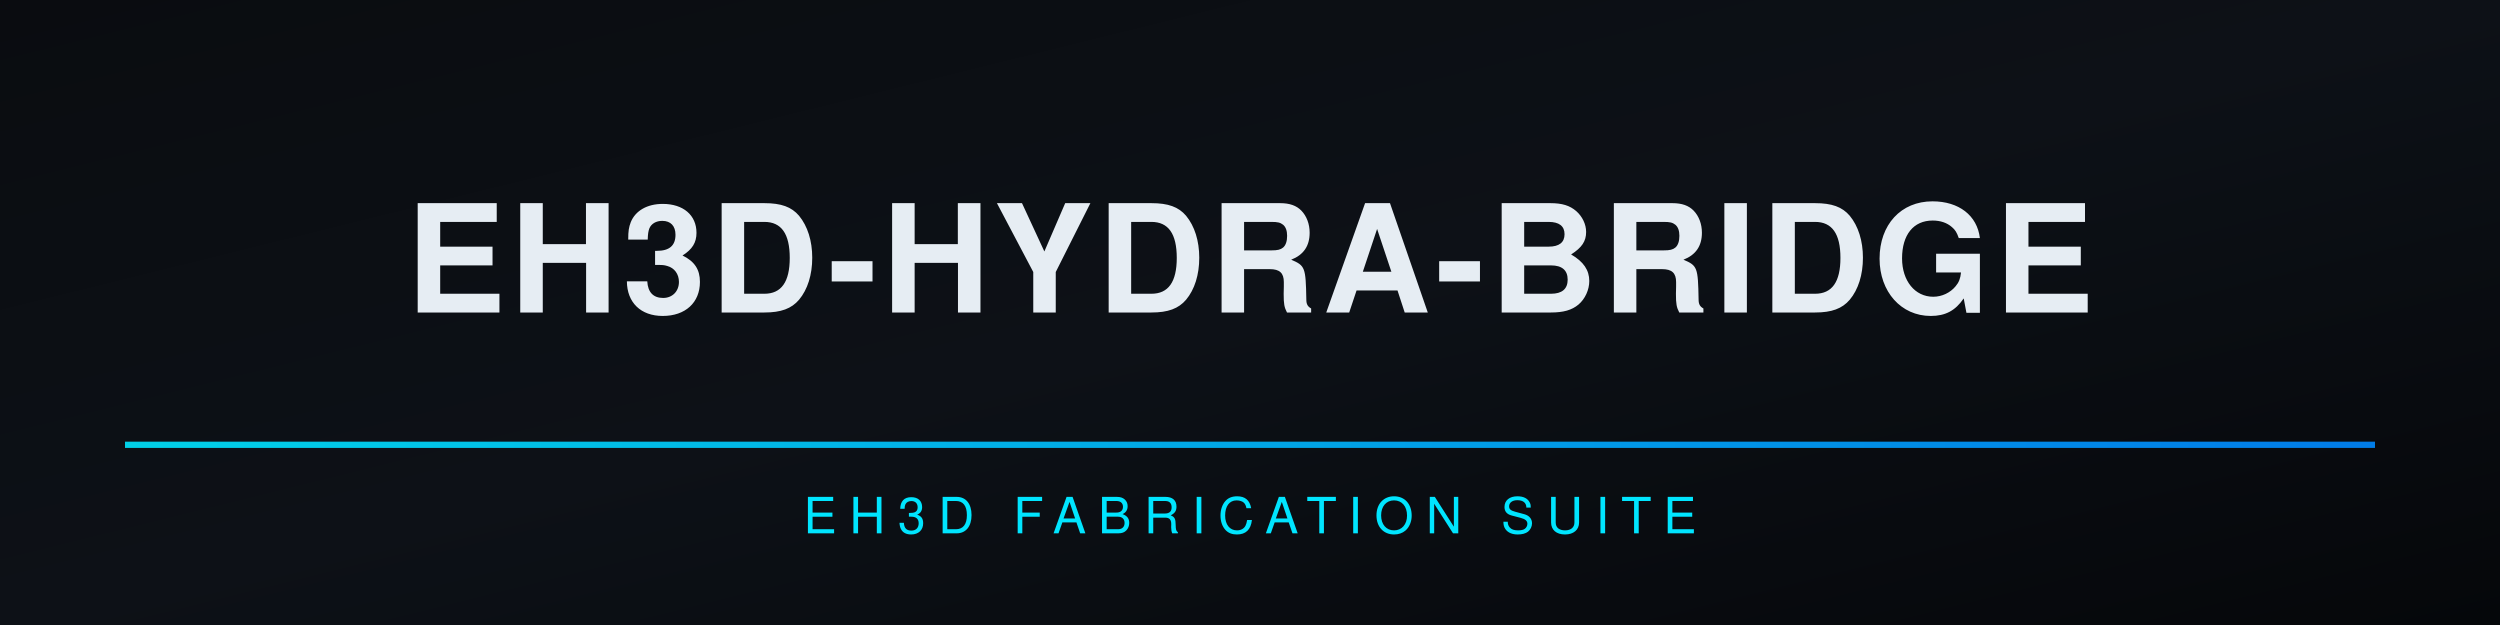
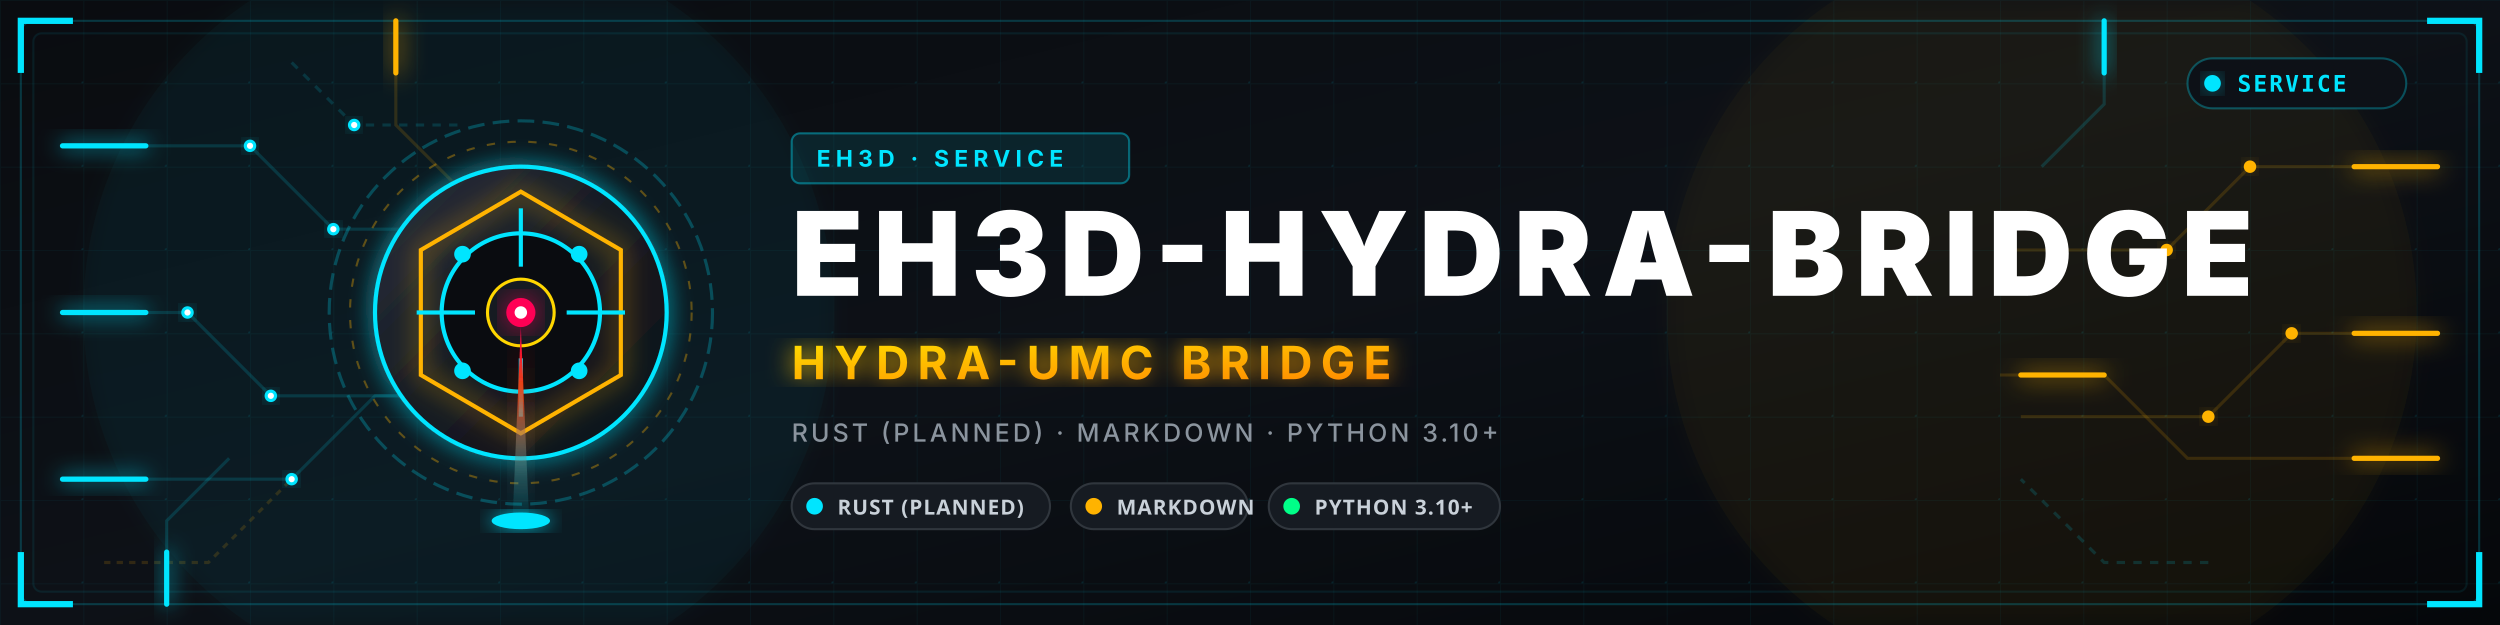
- <svg xmlns="http://www.w3.org/2000/svg" viewBox="0 0 1200 300" width="100%" height="100%" role="img" aria-label="EH3D-HYDRA-BRIDGE">
+ <svg xmlns="http://www.w3.org/2000/svg" viewBox="0 0 1200 300" width="100%" height="100%">
  <defs>
-     <linearGradient id="bg" x1="0%" y1="0%" x2="100%" y2="100%">
+     <linearGradient id="bgGlow" x1="0%" y1="0%" x2="100%" y2="100%">
      <stop offset="0%" stop-color="#0A0C10" />
      <stop offset="50%" stop-color="#0D1117" />
      <stop offset="100%" stop-color="#05070A" />
    </linearGradient>
-     <linearGradient id="line" x1="0%" y1="0%" x2="100%" y2="0%">
-       <stop offset="0%" stop-color="#00E5FF" stop-opacity="0.9" />
+     <linearGradient id="cyanGlow" x1="0%" y1="0%" x2="100%" y2="0%">
+       <stop offset="0%" stop-color="#00E5FF" stop-opacity="0.8" />
      <stop offset="100%" stop-color="#0088FF" stop-opacity="0.9" />
    </linearGradient>
+     <linearGradient id="goldGlow" x1="0%" y1="0%" x2="100%" y2="100%">
+       <stop offset="0%" stop-color="#FFD700" />
+       <stop offset="100%" stop-color="#FF8C00" />
+     </linearGradient>
+     <linearGradient id="laserBeam" x1="0%" y1="0%" x2="0%" y2="100%">
+       <stop offset="0%" stop-color="#FF0055" stop-opacity="1" />
+       <stop offset="30%" stop-color="#FF3300" stop-opacity="0.9" />
+       <stop offset="100%" stop-color="#00E5FF" stop-opacity="0" />
+     </linearGradient>
+     <linearGradient id="metalGradient" x1="0%" y1="0%" x2="100%" y2="100%">
+       <stop offset="0%" stop-color="#2A303C" />
+       <stop offset="50%" stop-color="#161B22" />
+       <stop offset="100%" stop-color="#0D1117" />
+     </linearGradient>
+     <filter id="glowCyan" x="-20%" y="-20%" width="140%" height="140%">
+       <feGaussianBlur stdDeviation="5" result="blur" />
+       <feMerge>
+         <feMergeNode in="blur" />
+         <feMergeNode in="SourceGraphic" />
+       </feMerge>
+     </filter>
+     <filter id="glowGold" x="-20%" y="-20%" width="140%" height="140%">
+       <feGaussianBlur stdDeviation="6" result="blur" />
+       <feMerge>
+         <feMergeNode in="blur" />
+         <feMergeNode in="SourceGraphic" />
+       </feMerge>
+     </filter>
+     <filter id="glowLaser" x="-30%" y="-30%" width="160%" height="160%">
+       <feGaussianBlur stdDeviation="8" result="blur" />
+       <feMerge>
+         <feMergeNode in="blur" />
+         <feMergeNode in="SourceGraphic" />
+       </feMerge>
+     </filter>
+     <pattern id="cyberGrid" width="40" height="40" patternUnits="userSpaceOnUse">
+       <path d="M 40 0 L 0 0 0 40" fill="none" stroke="#00E5FF" stroke-opacity="0.04" stroke-width="1" />
+       <circle cx="40" cy="40" r="1" fill="#00E5FF" fill-opacity="0.1" />
+     </pattern>
+     <g id="pcbNode">
+       <circle cx="0" cy="0" r="3" fill="#00E5FF" filter="url(#glowCyan)" />
+       <circle cx="0" cy="0" r="1.5" fill="#FFFFFF" />
+     </g>
  </defs>
-   <rect width="1200" height="300" fill="url(#bg)" />
-   <rect x="60" y="212" width="1080" height="3" fill="url(#line)" />
-   <text x="600" y="150" text-anchor="middle" font-family="Segoe UI, Helvetica, Arial, sans-serif" font-size="72" font-weight="700" letter-spacing="2" fill="#E6EDF3">EH3D-HYDRA-BRIDGE</text>
-   <text x="600" y="256" text-anchor="middle" font-family="Segoe UI, Helvetica, Arial, sans-serif" font-size="24" letter-spacing="6" fill="#00E5FF">EH3D FABRICATION SUITE</text>
+   <rect width="1200" height="300" fill="url(#bgGlow)" />
+   <rect width="1200" height="300" fill="url(#cyberGrid)" />
+   <circle cx="220" cy="150" r="180" fill="#00E5FF" fill-opacity="0.03" filter="url(#glowCyan)">
+     <animate attributeName="fill-opacity" values="0.02;0.05;0.02" dur="6s" repeatCount="indefinite" />
+   </circle>
+   <circle cx="980" cy="150" r="180" fill="#FFB300" fill-opacity="0.03" filter="url(#glowGold)">
+     <animate attributeName="fill-opacity" values="0.02;0.05;0.02" dur="6s" repeatCount="indefinite" />
+   </circle>
+   <rect x="10" y="10" width="1180" height="280" fill="none" stroke="#00E5FF" stroke-opacity="0.2" stroke-width="1" rx="6" />
+   <rect x="16" y="16" width="1168" height="268" fill="none" stroke="#00E5FF" stroke-opacity="0.08" stroke-width="1" rx="4" />
+   <path d="M 10 35 L 10 10 L 35 10" fill="none" stroke="#00E5FF" stroke-width="3">
+     <animate attributeName="stroke-opacity" values="0.6;1;0.6" dur="3s" repeatCount="indefinite" />
+   </path>
+   <path d="M 1190 35 L 1190 10 L 1165 10" fill="none" stroke="#00E5FF" stroke-width="3">
+     <animate attributeName="stroke-opacity" values="0.6;1;0.6" dur="3s" repeatCount="indefinite" />
+   </path>
+   <path d="M 10 265 L 10 290 L 35 290" fill="none" stroke="#00E5FF" stroke-width="3">
+     <animate attributeName="stroke-opacity" values="0.6;1;0.6" dur="3s" repeatCount="indefinite" />
+   </path>
+   <path d="M 1190 265 L 1190 290 L 1165 290" fill="none" stroke="#00E5FF" stroke-width="3">
+     <animate attributeName="stroke-opacity" values="0.6;1;0.6" dur="3s" repeatCount="indefinite" />
+   </path>
+   <g stroke="#00E5FF" stroke-opacity="0.15" stroke-width="1.5" fill="none">
+     <path d="M 30 70 L 120 70 L 160 110 L 240 110" />
+     <path d="M 30 150 L 90 150 L 130 190 L 220 190" />
+     <path d="M 30 230 L 140 230 L 180 190 L 210 190" />
+     <path d="M 80 290 L 80 250 L 110 220" />
+     <path d="M 190 10 L 190 60 L 220 90" stroke="#FFB300" stroke-opacity="0.15" />
+     <path d="M 140 30 L 170 60 L 220 60" stroke-dasharray="4,4" />
+     <path d="M 50 270 L 100 270 L 140 230" stroke="#FFB300" stroke-opacity="0.15" stroke-dasharray="3,3" />
+   </g>
+   <g fill="none" stroke-linecap="round" stroke-linejoin="round">
+     <path d="M 30 70 L 120 70 L 160 110 L 240 110" stroke="#00E5FF" stroke-width="2.5" stroke-dasharray="40, 240" filter="url(#glowCyan)">
+       <animate attributeName="stroke-dashoffset" values="280;0" dur="3s" repeatCount="indefinite" />
+     </path>
+     <path d="M 30 150 L 90 150 L 130 190 L 220 190" stroke="#00E5FF" stroke-width="2.5" stroke-dasharray="40, 220" filter="url(#glowCyan)">
+       <animate attributeName="stroke-dashoffset" values="260;0" dur="3.5s" repeatCount="indefinite" />
+     </path>
+     <path d="M 30 230 L 140 230 L 180 190 L 210 190" stroke="#00E5FF" stroke-width="2.5" stroke-dasharray="40, 230" filter="url(#glowCyan)">
+       <animate attributeName="stroke-dashoffset" values="270;0" dur="3.2s" repeatCount="indefinite" />
+     </path>
+     <path d="M 80 290 L 80 250 L 110 220" stroke="#00E5FF" stroke-width="2.5" stroke-dasharray="25, 100" filter="url(#glowCyan)">
+       <animate attributeName="stroke-dashoffset" values="125;0" dur="2.5s" repeatCount="indefinite" />
+     </path>
+     <path d="M 190 10 L 190 60 L 220 90" stroke="#FFB300" stroke-width="2.5" stroke-dasharray="25, 90" filter="url(#glowGold)">
+       <animate attributeName="stroke-dashoffset" values="115;0" dur="2.8s" repeatCount="indefinite" />
+     </path>
+   </g>
+   <use href="#pcbNode" x="120" y="70" />
+   <use href="#pcbNode" x="160" y="110" />
+   <use href="#pcbNode" x="90" y="150" />
+   <use href="#pcbNode" x="130" y="190" />
+   <use href="#pcbNode" x="140" y="230" />
+   <use href="#pcbNode" x="170" y="60" />
+   <g stroke="#FFB300" stroke-opacity="0.15" stroke-width="1.5" fill="none">
+     <path d="M 1170 80 L 1080 80 L 1040 120 L 960 120" />
+     <path d="M 1170 160 L 1100 160 L 1060 200 L 970 200" />
+     <path d="M 1170 220 L 1050 220 L 1010 180 M 1010 180 L 960 180" />
+     <path d="M 1010 10 L 1010 50 L 980 80" stroke="#00E5FF" stroke-opacity="0.15" />
+     <path d="M 1060 270 L 1010 270 L 970 230" stroke="#00E5FF" stroke-opacity="0.15" stroke-dasharray="4,4" />
+   </g>
+   <g fill="none" stroke-linecap="round" stroke-linejoin="round">
+     <path d="M 1170 80 L 1080 80 L 1040 120 L 960 120" stroke="#FFB300" stroke-width="2.5" stroke-dasharray="40, 230" filter="url(#glowGold)">
+       <animate attributeName="stroke-dashoffset" values="0;270" dur="3.5s" repeatCount="indefinite" />
+     </path>
+     <path d="M 1170 160 L 1100 160 L 1060 200 L 970 200" stroke="#FFB300" stroke-width="2.5" stroke-dasharray="40, 240" filter="url(#glowGold)">
+       <animate attributeName="stroke-dashoffset" values="0;280" dur="3.8s" repeatCount="indefinite" />
+     </path>
+     <path d="M 1170 220 L 1050 220 L 1010 180 M 1010 180 L 960 180" stroke="#FFB300" stroke-width="2.5" stroke-dasharray="40, 250" filter="url(#glowGold)">
+       <animate attributeName="stroke-dashoffset" values="0;290" dur="4s" repeatCount="indefinite" />
+     </path>
+     <path d="M 1010 10 L 1010 50 L 980 80" stroke="#00E5FF" stroke-width="2.5" stroke-dasharray="25, 95" filter="url(#glowCyan)">
+       <animate attributeName="stroke-dashoffset" values="0;120" dur="2.6s" repeatCount="indefinite" />
+     </path>
+   </g>
+   <circle cx="1080" cy="80" r="3" fill="#FFB300" filter="url(#glowGold)" />
+   <circle cx="1040" cy="120" r="3" fill="#FFB300" filter="url(#glowGold)" />
+   <circle cx="1100" cy="160" r="3" fill="#FFB300" filter="url(#glowGold)" />
+   <circle cx="1060" cy="200" r="3" fill="#FFB300" filter="url(#glowGold)" />
+   <g transform="translate(250, 150)">
+     <g>
+       <circle cx="0" cy="0" r="92" fill="none" stroke="#00E5FF" stroke-opacity="0.25" stroke-width="1.5" stroke-dasharray="8,4" />
+       <circle cx="0" cy="0" r="82" fill="none" stroke="#FFB300" stroke-opacity="0.35" stroke-width="1" stroke-dasharray="4,6" />
+       <animateTransform attributeName="transform" type="rotate" from="0 0 0" to="360 0 0" dur="25s" repeatCount="indefinite" />
+     </g>
+     <circle cx="0" cy="0" r="70" fill="url(#metalGradient)" stroke="#00E5FF" stroke-width="2" filter="url(#glowCyan)" />
+     <g>
+       <polygon points="0,-58 48,-30 48,30 0,58 -48,30 -48,-30" fill="none" stroke="#FFB300" stroke-width="2" filter="url(#glowGold)" />
+       <animateTransform attributeName="transform" type="rotate" from="360 0 0" to="0 0 0" dur="18s" repeatCount="indefinite" />
+     </g>
+     <circle cx="0" cy="0" r="38" fill="#0A0C10" stroke="#00E5FF" stroke-width="2" />
+     <line x1="-50" y1="0" x2="-22" y2="0" stroke="#00E5FF" stroke-width="2" />
+     <line x1="22" y1="0" x2="50" y2="0" stroke="#00E5FF" stroke-width="2" />
+     <line x1="0" y1="-50" x2="0" y2="-22" stroke="#00E5FF" stroke-width="2" />
+     <line x1="0" y1="22" x2="0" y2="50" stroke="#00E5FF" stroke-width="2" />
+     <circle cx="0" cy="0" r="16" fill="#161B22" stroke="#FFD700" stroke-width="1.5" />
+     <circle cx="0" cy="0" r="7" fill="#FF0055" filter="url(#glowLaser)">
+       <animate attributeName="opacity" values="0.5;1;0.5" dur="1.5s" repeatCount="indefinite" />
+     </circle>
+     <circle cx="0" cy="0" r="3" fill="#FFFFFF" />
+     <g>
+       <circle cx="-28" cy="-28" r="4" fill="#00E5FF" />
+       <circle cx="28" cy="-28" r="4" fill="#00E5FF" />
+       <circle cx="-28" cy="28" r="4" fill="#00E5FF" />
+       <circle cx="28" cy="28" r="4" fill="#00E5FF" />
+       <animateTransform attributeName="transform" type="scale" values="1;1.05;1" dur="2s" repeatCount="indefinite" additive="sum" />
+     </g>
+   </g>
+   <path d="M 250 157 L 246 250 L 254 250 Z" fill="url(#laserBeam)" filter="url(#glowLaser)">
+     <animate attributeName="opacity" values="0.3;1;0.3" dur="1.2s" repeatCount="indefinite" />
+   </path>
+   <ellipse cx="250" cy="250" rx="14" ry="4" fill="#00E5FF" filter="url(#glowCyan)">
+     <animate attributeName="rx" values="10;18;10" dur="1.2s" repeatCount="indefinite" />
+     <animate attributeName="opacity" values="0.4;1;0.4" dur="1.2s" repeatCount="indefinite" />
+   </ellipse>
+   <g transform="translate(380, 0)">
+     <g transform="translate(0, 82)">
+       <rect x="0" y="-18" width="162" height="24" rx="4" fill="#00E5FF" fill-opacity="0.1" stroke="#00E5FF" stroke-opacity="0.4" stroke-width="1">
+         <animate attributeName="stroke-opacity" values="0.3;0.8;0.3" dur="4s" repeatCount="indefinite" />
+       </rect>
+       <text x="12" y="-2" font-family="'Inter', 'Segoe UI', 'Roboto', sans-serif" font-weight="700" font-size="11" fill="#00E5FF" letter-spacing="2.5">EH3D · SERVICE</text>
+     </g>
+     <text x="0" y="142" font-family="'Inter', 'Segoe UI', 'Roboto', sans-serif" font-weight="900" font-size="56" fill="#FFFFFF" letter-spacing="5.0">EH3D-HYDRA-BRIDGE</text>
+     <text x="0" y="182" font-family="'Inter', 'Segoe UI', 'Roboto', sans-serif" font-weight="700" font-size="22" fill="url(#goldGlow)" letter-spacing="4" filter="url(#glowGold)">HYDRA-UMC BRIDGE</text>
+     <text x="0" y="212" font-family="'Inter', 'Segoe UI', 'Roboto', sans-serif" font-weight="500" font-size="12" fill="#8B949E" letter-spacing="1.5">RUST (PLANNED) · MARKDOWN · PYTHON 3.10+</text>
+     <g transform="translate(0, 232)">
+       <rect x="0" y="0" width="124" height="22" rx="11" fill="#161B22" stroke="#30363D" stroke-width="1" />
+       <circle cx="11" cy="11" r="4" fill="#00E5FF">
+         <animate attributeName="opacity" values="0.5;1;0.5" dur="2.0s" repeatCount="indefinite" />
+       </circle>
+       <text x="22" y="15" font-family="sans-serif" font-weight="600" font-size="10" fill="#C9D1D9" letter-spacing="0.5">RUST (PLANNED)</text>
+       <rect x="134" y="0" width="85" height="22" rx="11" fill="#161B22" stroke="#30363D" stroke-width="1" />
+       <circle cx="145" cy="11" r="4" fill="#FFB300">
+         <animate attributeName="opacity" values="0.5;1;0.5" dur="2.2s" repeatCount="indefinite" />
+       </circle>
+       <text x="156" y="15" font-family="sans-serif" font-weight="600" font-size="10" fill="#C9D1D9" letter-spacing="0.5">MARKDOWN</text>
+       <rect x="229" y="0" width="111" height="22" rx="11" fill="#161B22" stroke="#30363D" stroke-width="1" />
+       <circle cx="240" cy="11" r="4" fill="#00FF88">
+         <animate attributeName="opacity" values="0.5;1;0.5" dur="2.4s" repeatCount="indefinite" />
+       </circle>
+       <text x="251" y="15" font-family="sans-serif" font-weight="600" font-size="10" fill="#C9D1D9" letter-spacing="0.5">PYTHON 3.10+</text>
+     </g>
+   </g>
+   <g transform="translate(1060, 42)">
+     <rect x="-10" y="-14" width="105" height="24" rx="12" fill="#0D1117" stroke="#00E5FF" stroke-opacity="0.3" stroke-width="1" />
+     <circle cx="2" cy="-2" r="4" fill="#00E5FF" filter="url(#glowGold)">
+       <animate attributeName="opacity" values="0.3;1;0.3" dur="1.5s" repeatCount="indefinite" />
+     </circle>
+     <text x="14" y="2" font-family="monospace" font-weight="700" font-size="11" fill="#00E5FF" letter-spacing="1">SERVICE</text>
+   </g>
</svg>
